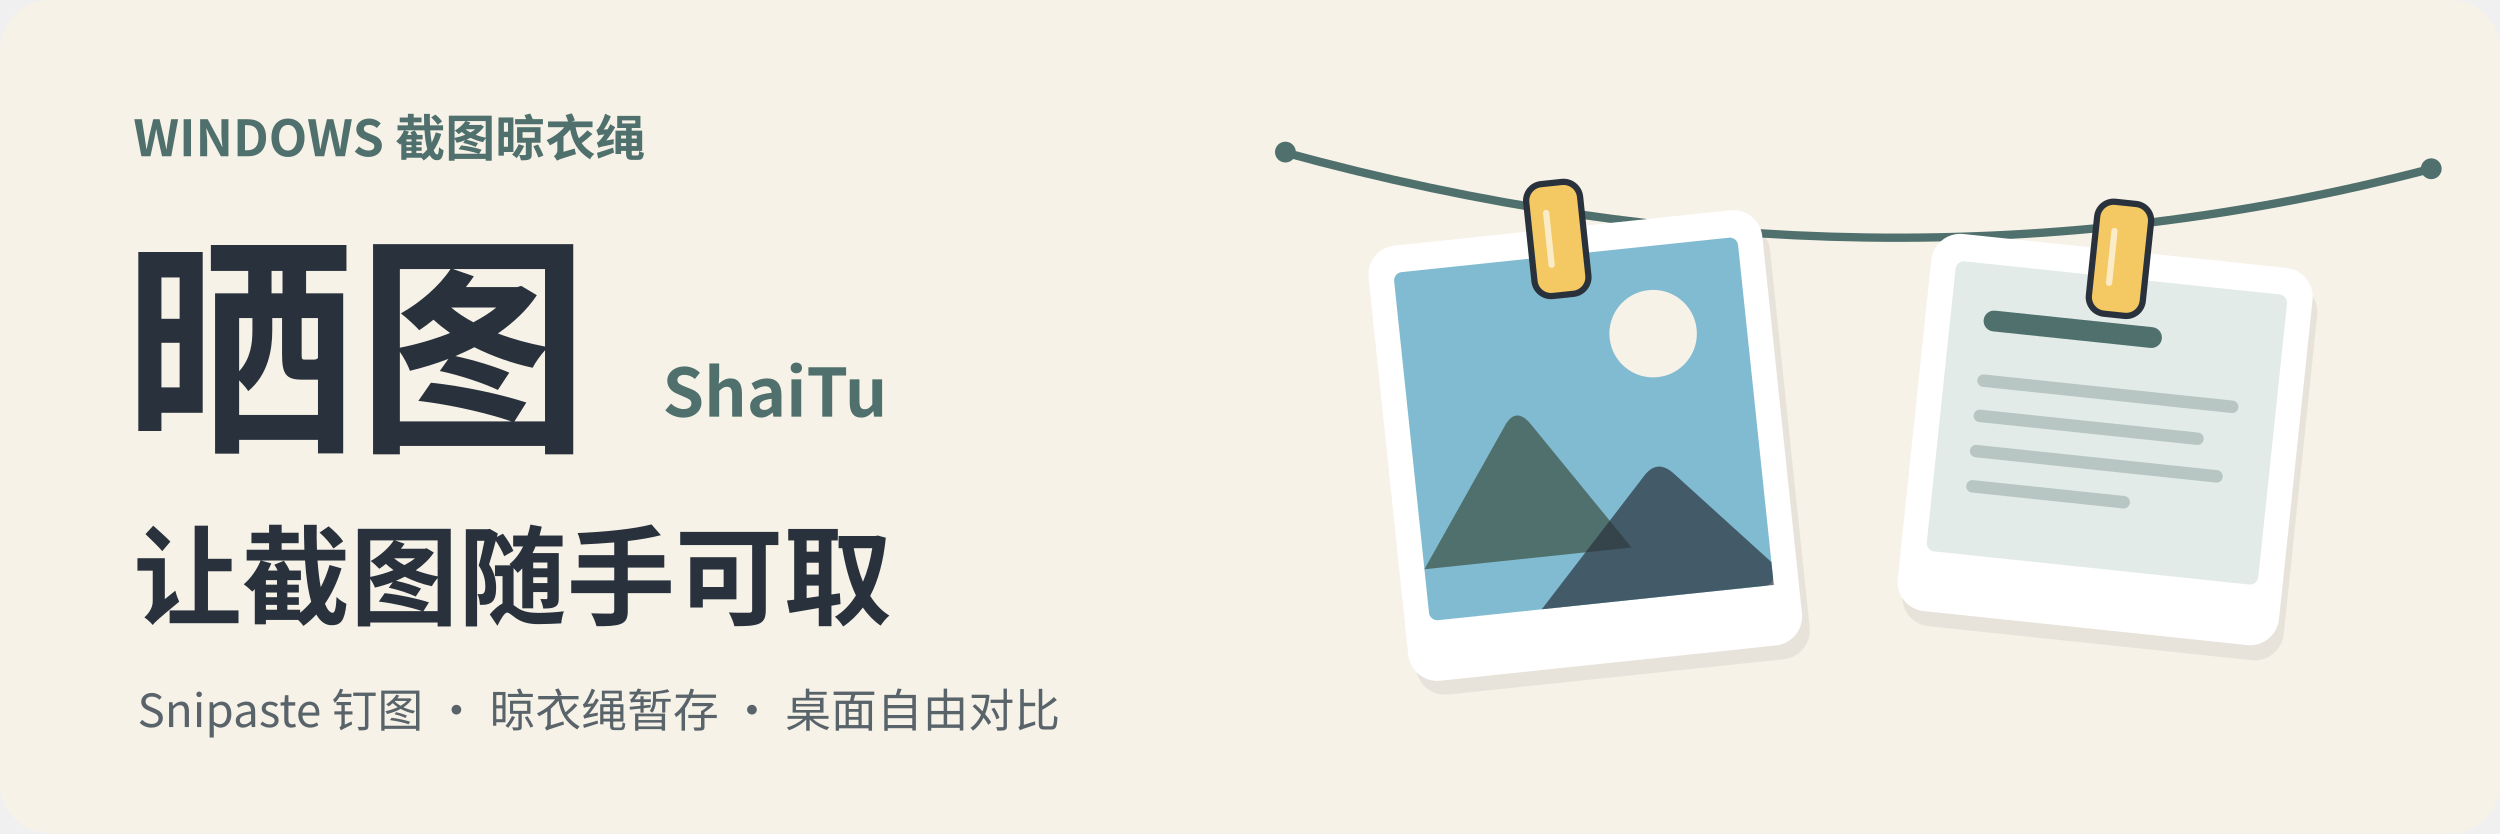
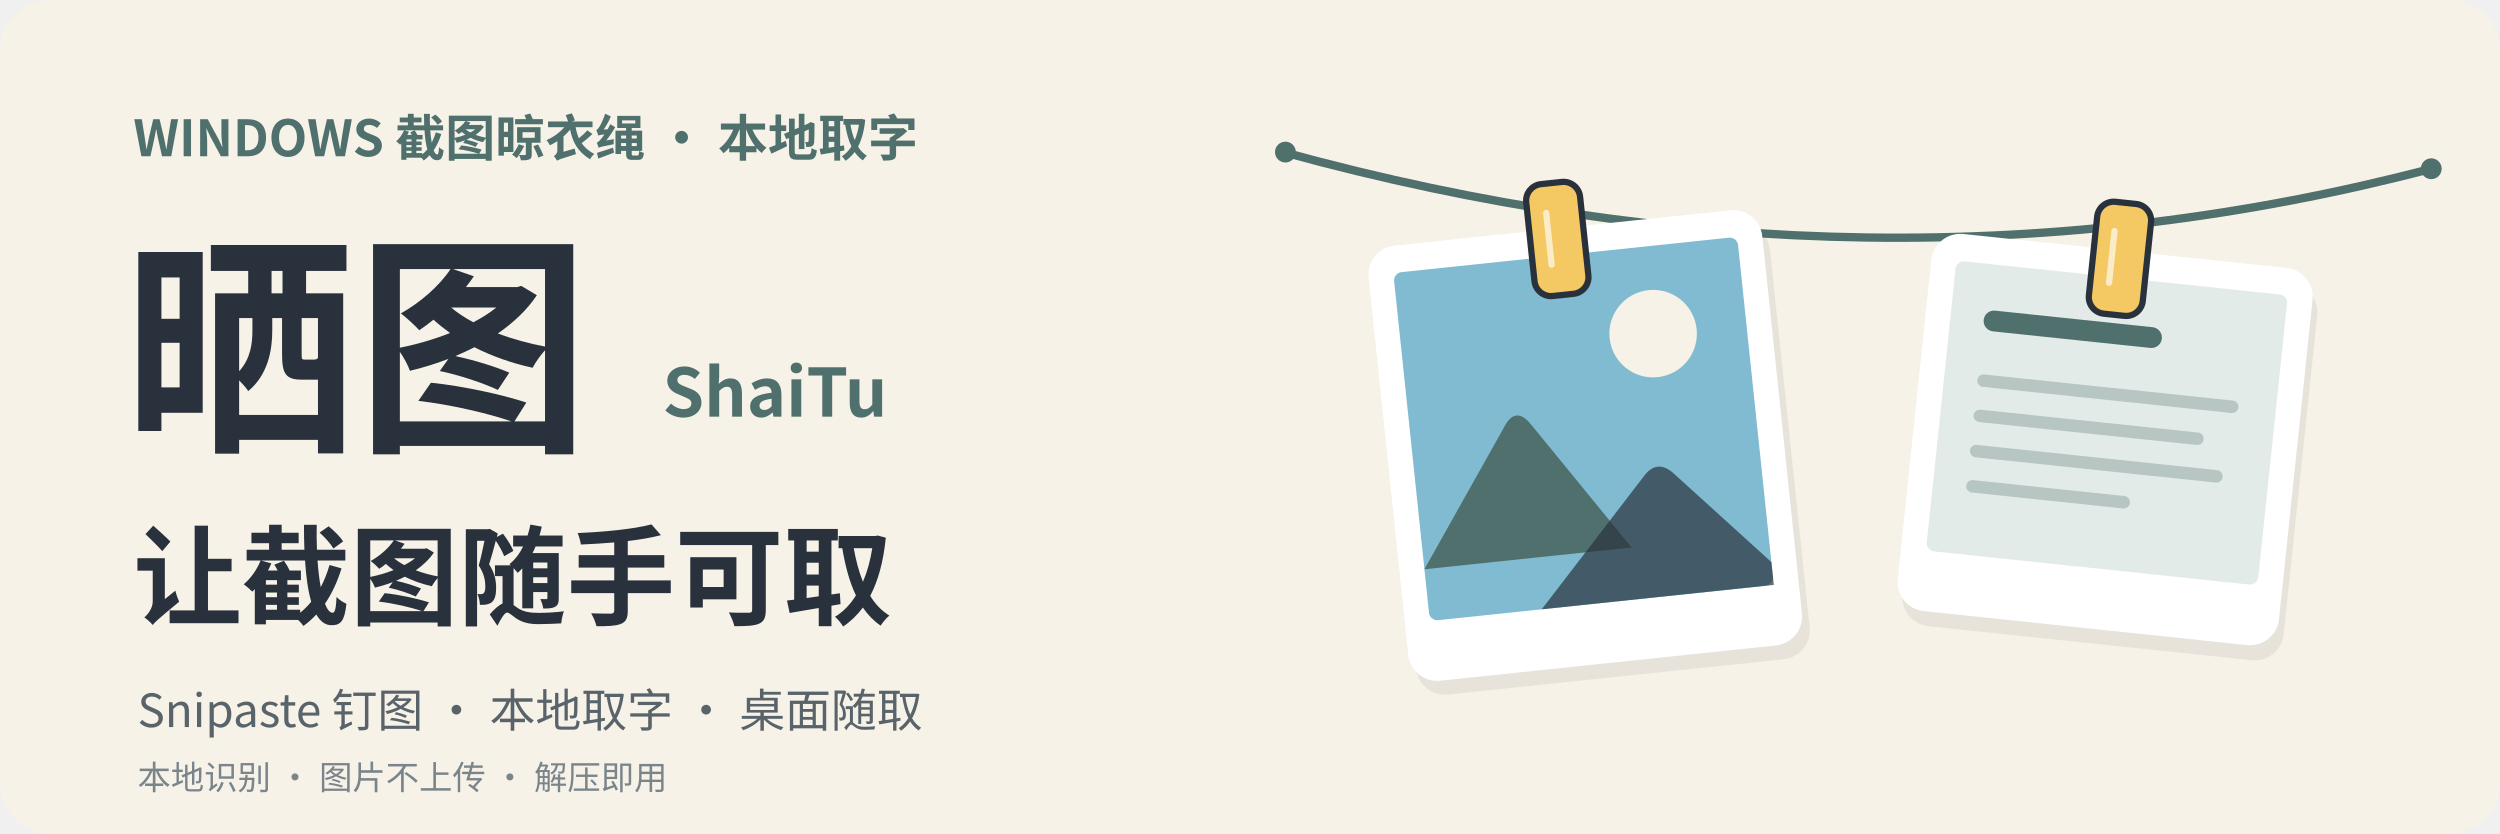
<svg xmlns="http://www.w3.org/2000/svg" width="1200" height="400" viewBox="0 0 1200 400" role="img" aria-labelledby="title desc">
  <rect width="1200" height="400" rx="24" fill="#F7F2E8" />
  <g id="title-block" font-family="Segoe UI, Source Han Sans SC, Noto Sans CJK SC, Microsoft YaHei, PingFang SC, sans-serif">
-     <text x="64" y="75" font-size="24" font-weight="600" fill="#4F706C">WINDOWS 截图晾衣绳</text>
+     <text x="64" y="75" font-size="24" font-weight="600" fill="#4F706C">WINDOWS 截图晾衣绳 · 本地取字</text>
    <text x="59" y="208" font-size="112" font-weight="700" fill="#29323C">晒图</text>
    <text x="318" y="200" font-size="32" font-weight="600" fill="#4F706C">ShaiTu</text>
    <text x="64" y="296" font-size="52" font-weight="600" fill="#29323C">让截图随手可取</text>
-     <text x="66" y="349" font-size="22" fill="#59636A">Snipaste 钉图 · 晾衣绳暂存 · 桌面自由对比</text>
+     <text x="66" y="349" font-size="22" fill="#59636A">Snipaste 钉图 · 本地取字 · 桌面随取</text>
+     <text x="66" y="379" font-size="16" fill="#7A858B">本地识别 · 图片不上传 · 解压即用</text>
  </g>
  <g id="clothesline" fill="none" stroke="#4F706C" stroke-width="4" stroke-linecap="round">
    <path d="M616 73 Q900 151 1167 81" />
    <circle cx="617" cy="73" r="5" fill="#4F706C" stroke="none" />
    <circle cx="1167" cy="81" r="5" fill="#4F706C" stroke="none" />
  </g>
  <g id="landscape-photo" transform="translate(665 109) rotate(-6 94 96)">
    <rect x="3" y="7" width="190" height="210" rx="14" fill="#29323C" opacity="0.08" />
    <rect width="190" height="210" rx="14" fill="#FFFFFF" />
    <rect x="12" y="13" width="166" height="168" rx="4" fill="#80BBD1" />
    <circle cx="133" cy="55" r="21" fill="#F7F2E8" />
    <path d="M12 156 L58 91 Q64 83 70 92 L112 156 Z" fill="#4F706C" />
    <path d="M66 181 L122 122 Q129 115 136 123 L178 170 L178 181 Z" fill="#29323C" opacity="0.70" />
    <rect x="79" y="-22" width="26" height="54" rx="8" fill="#F4C862" stroke="#29323C" stroke-width="3" />
    <path d="M88 -8 V17" stroke="#FFFFFF" stroke-width="3" stroke-linecap="round" opacity="0.65" />
  </g>
  <g id="notes-photo" transform="translate(919 120) rotate(6 92 86)">
    <rect x="3" y="7" width="184" height="182" rx="14" fill="#29323C" opacity="0.08" />
    <rect width="184" height="182" rx="14" fill="#FFFFFF" />
    <rect x="12" y="13" width="160" height="140" rx="4" fill="#E3EBE8" />
    <rect x="28" y="35" width="86" height="10" rx="5" fill="#4F706C" />
    <g fill="#4F706C" opacity="0.30">
      <rect x="28" y="66" width="126" height="6" rx="3" />
      <rect x="28" y="83" width="111" height="6" rx="3" />
      <rect x="28" y="100" width="122" height="6" rx="3" />
      <rect x="28" y="117" width="79" height="6" rx="3" />
    </g>
    <rect x="77" y="-23" width="26" height="54" rx="8" fill="#F4C862" stroke="#29323C" stroke-width="3" />
    <path d="M86 -9 V16" stroke="#FFFFFF" stroke-width="3" stroke-linecap="round" opacity="0.65" />
  </g>
</svg>
